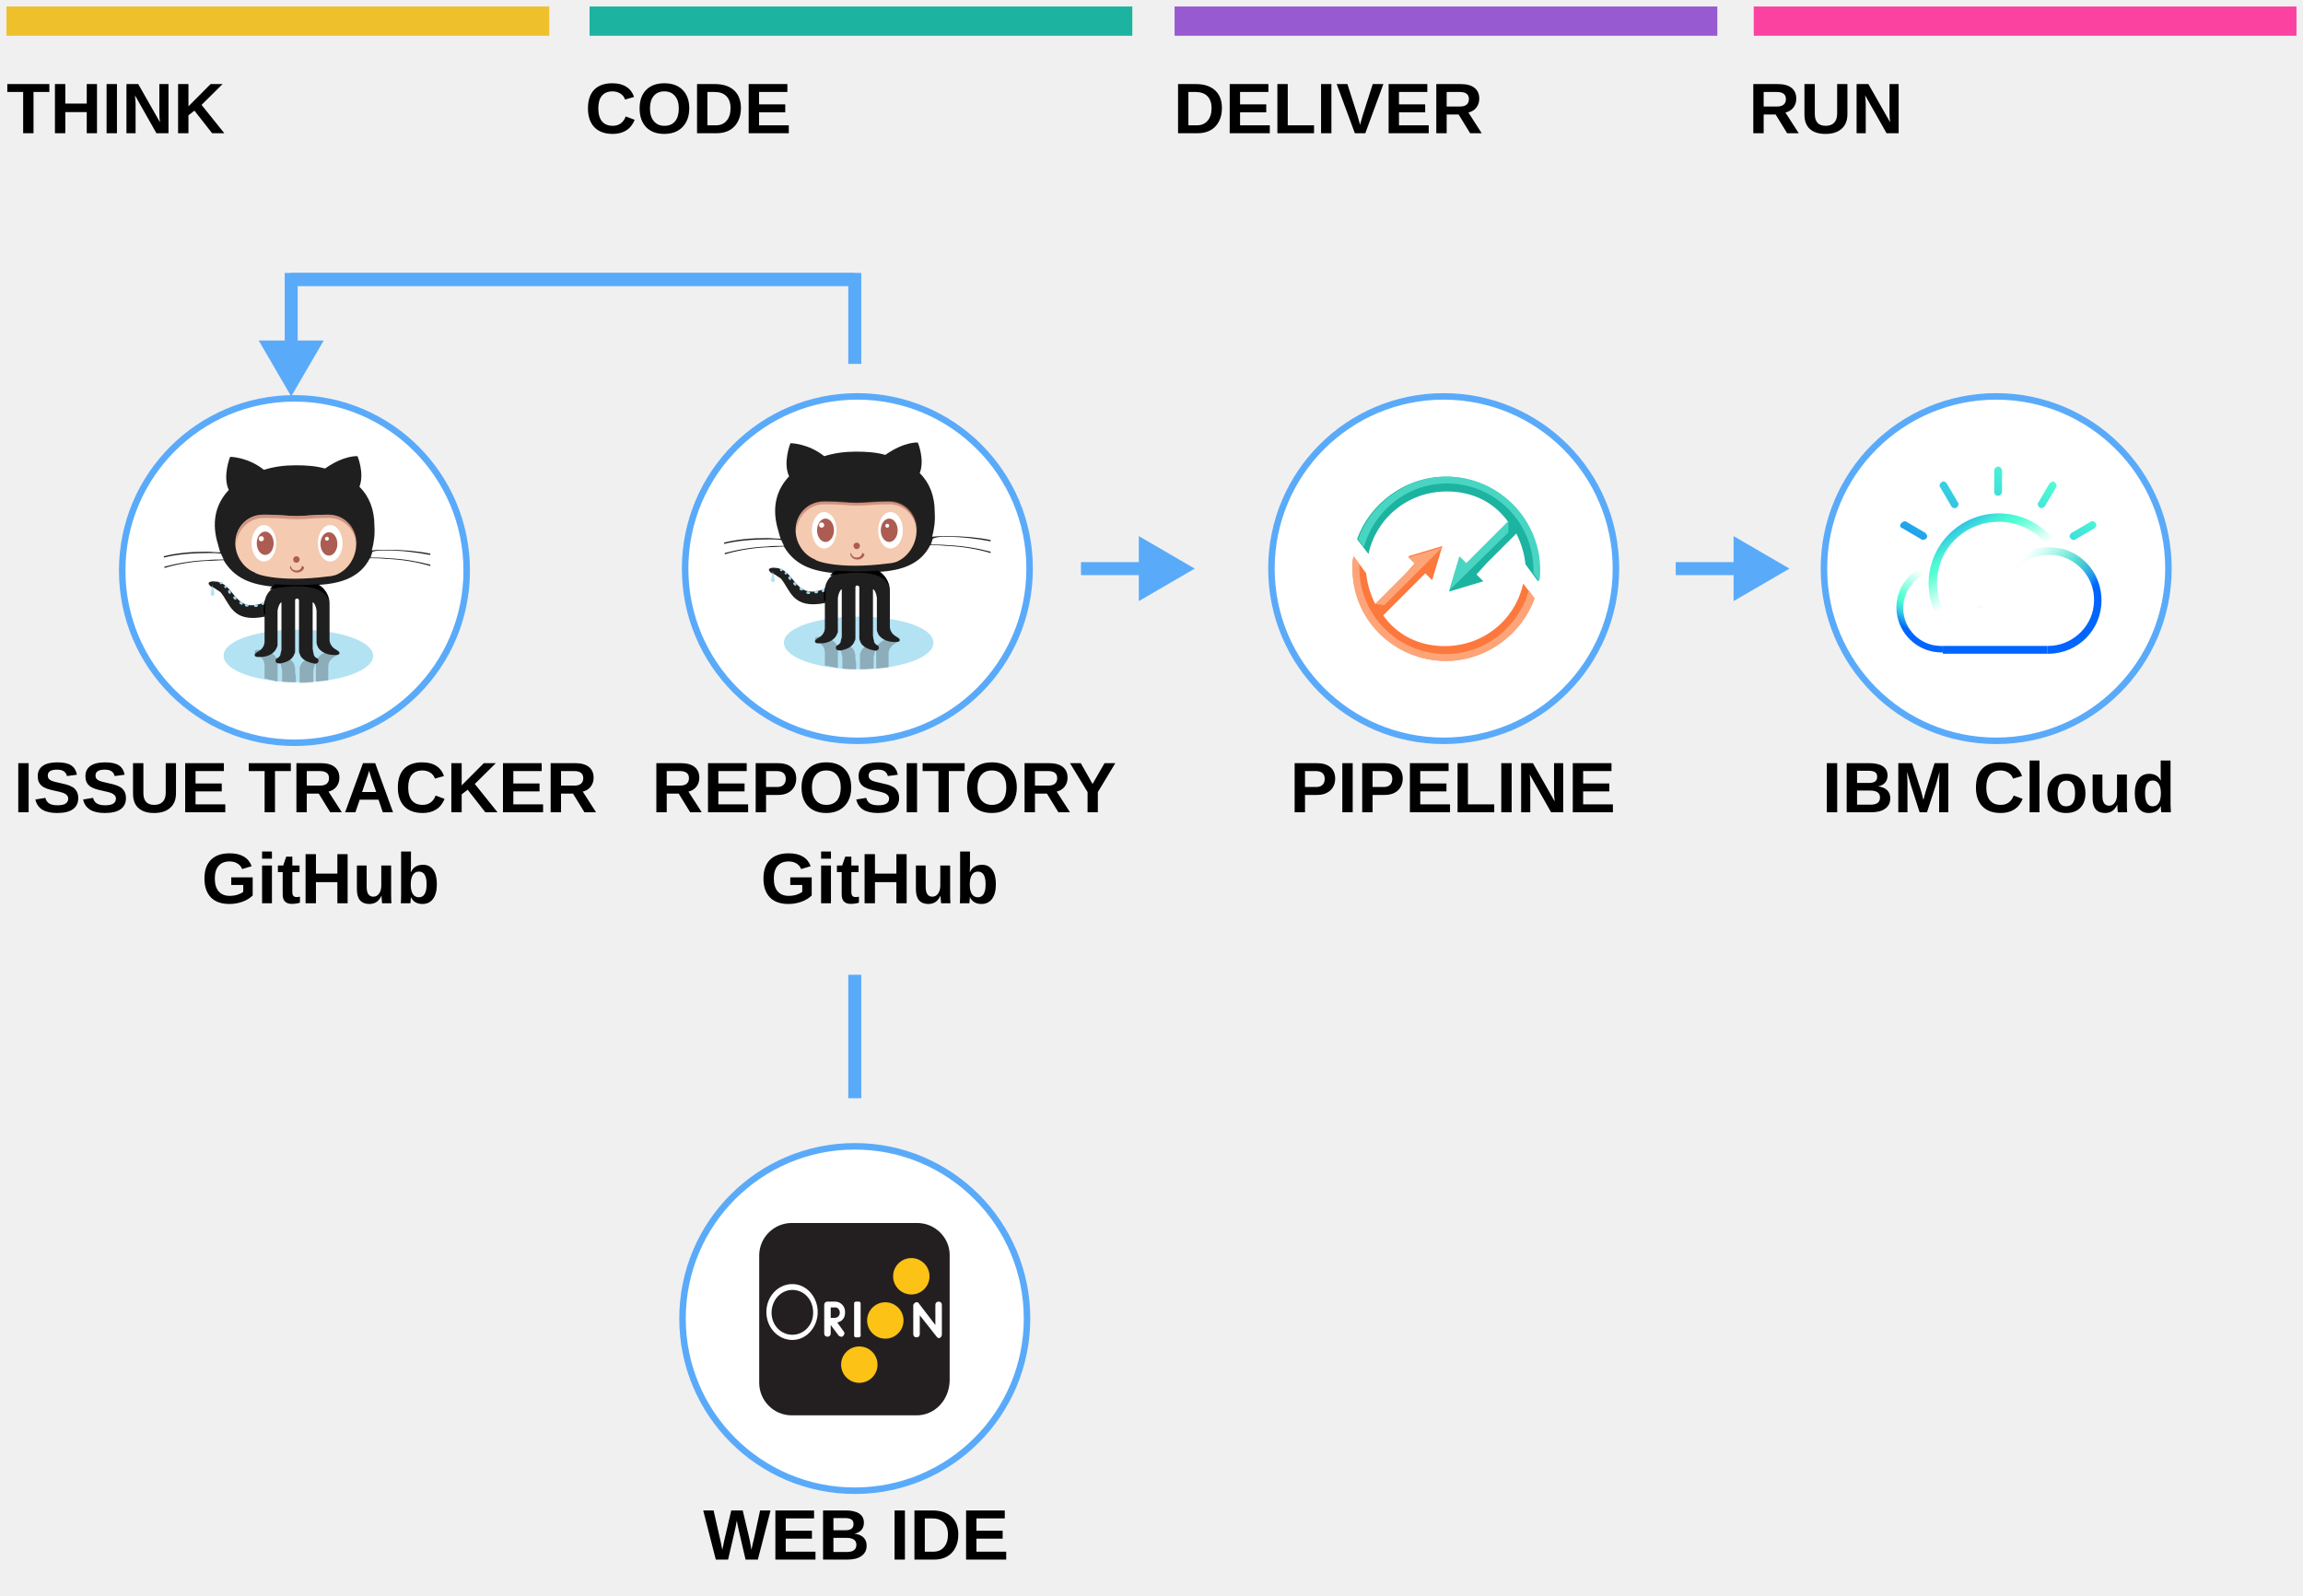
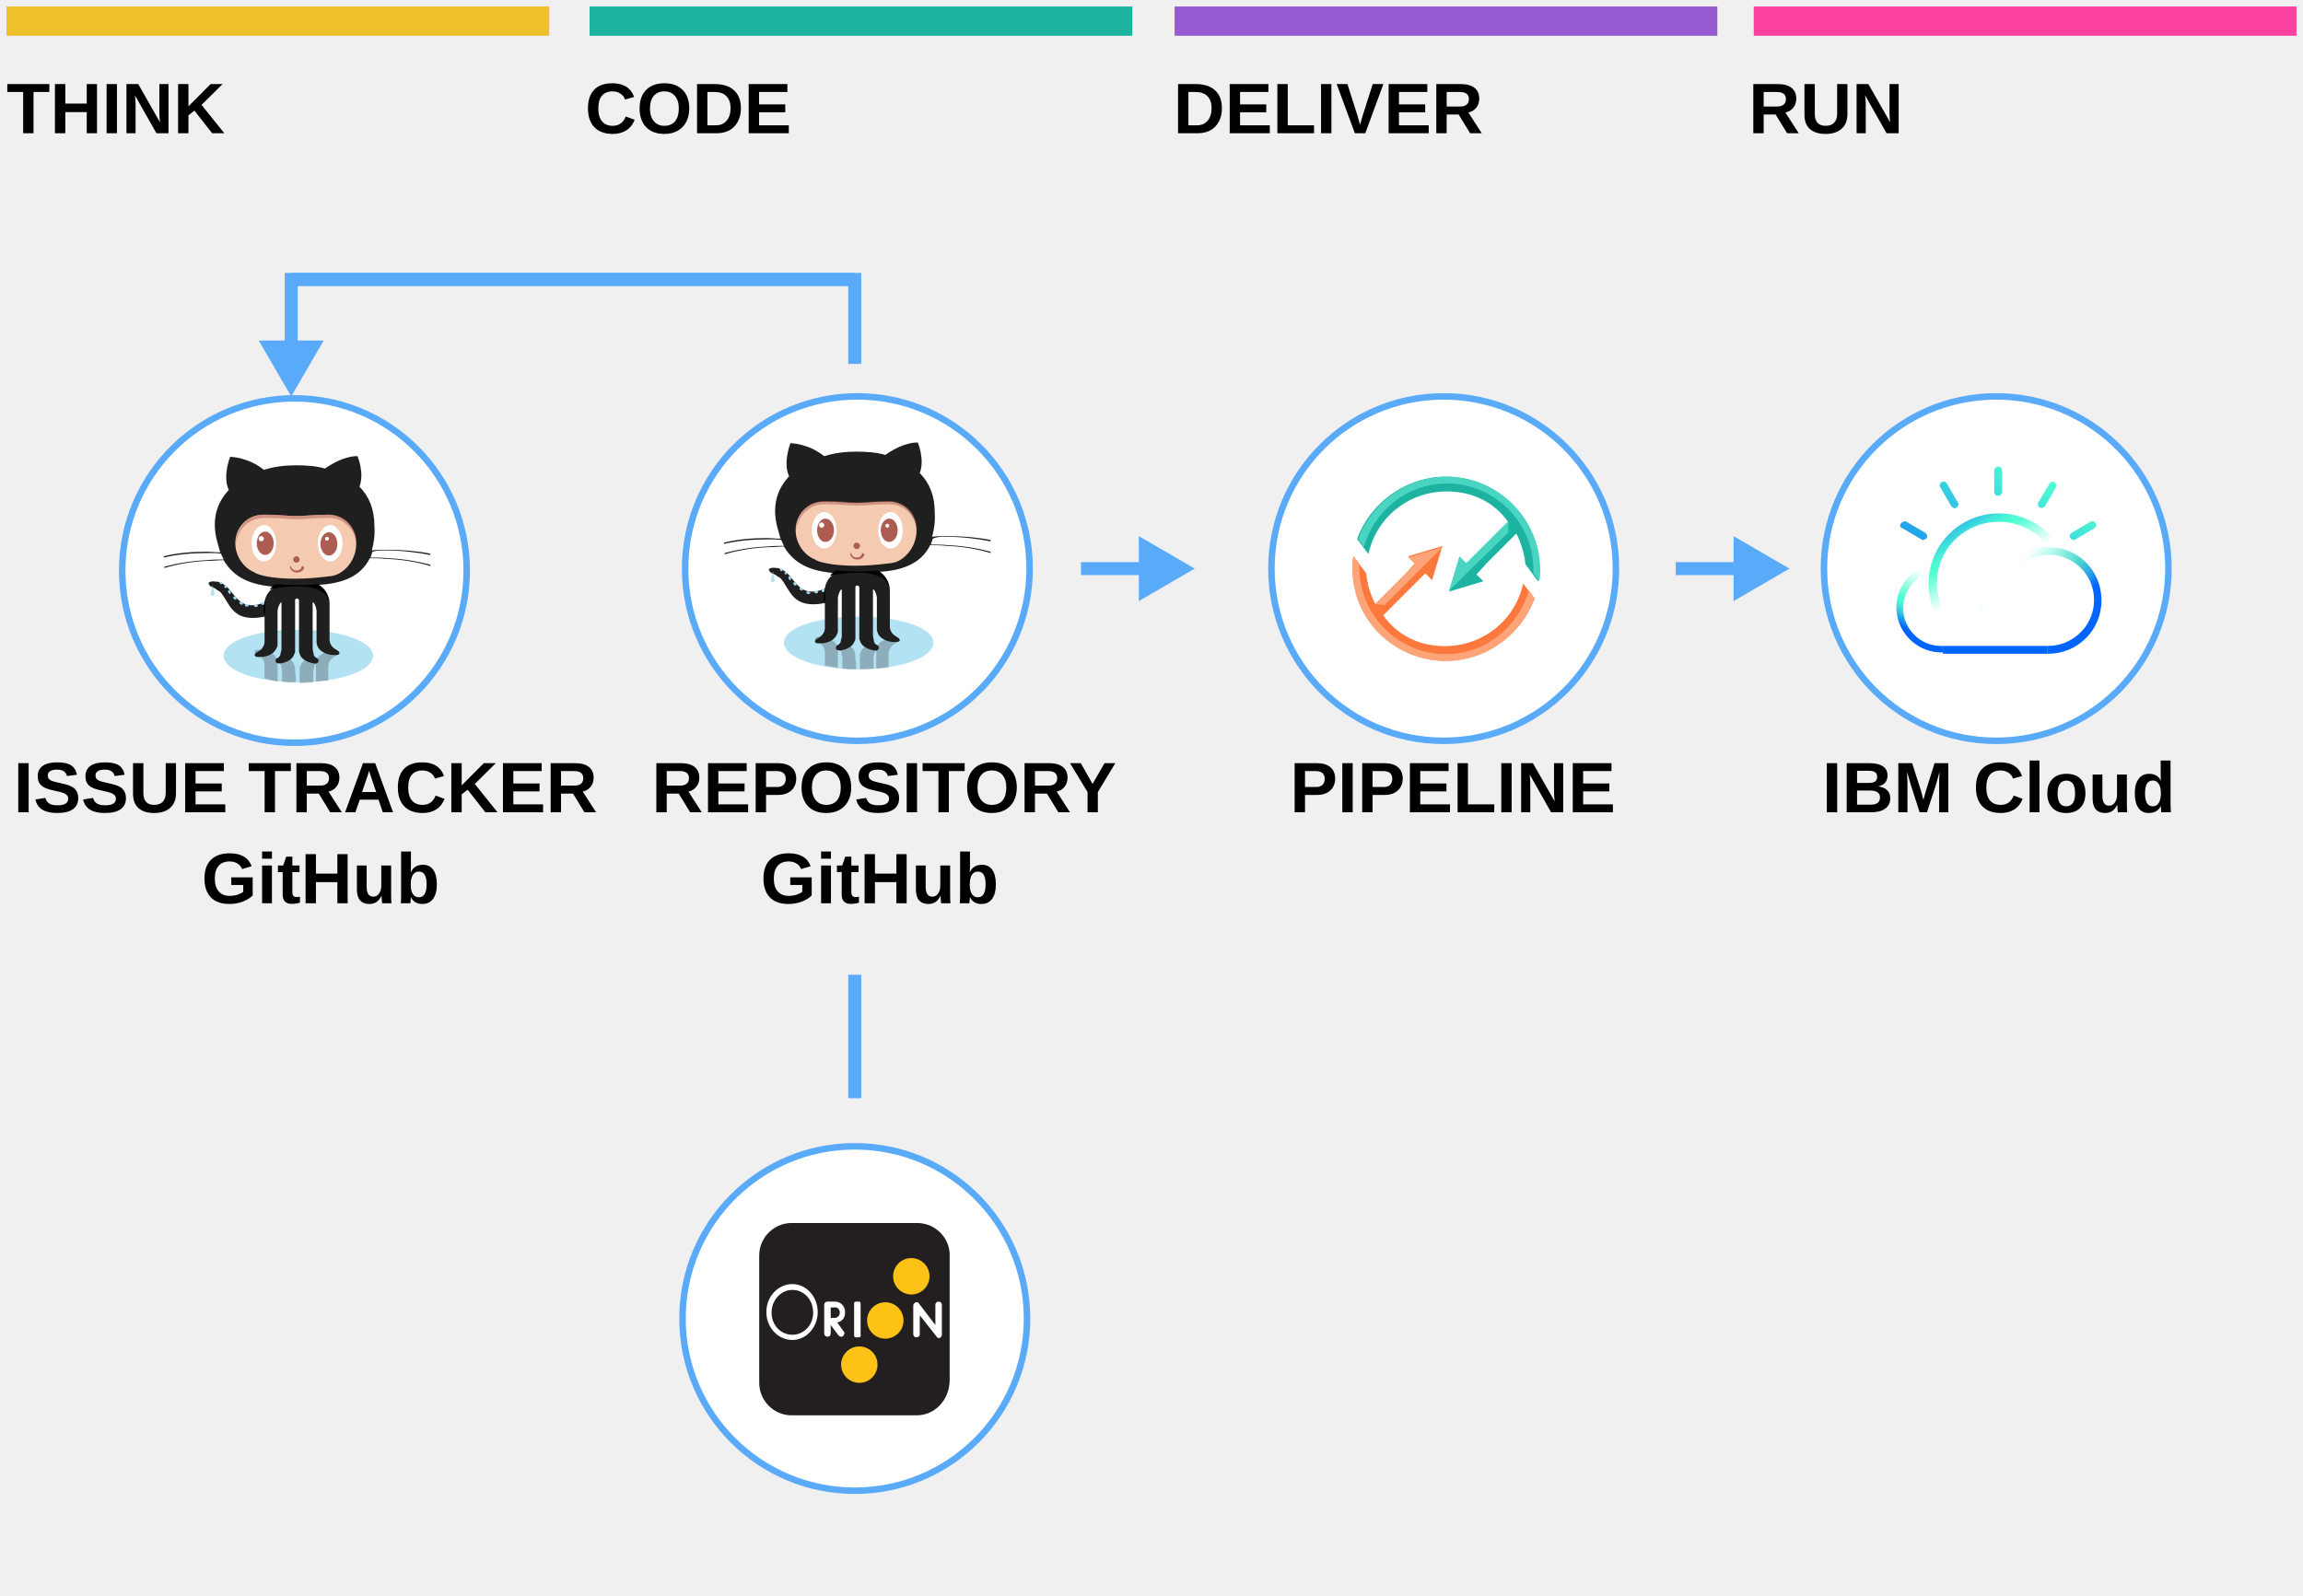
<svg xmlns="http://www.w3.org/2000/svg" version="1.1" x="0px" y="0px" viewBox="-259 550 354.3 245.5" style="enable-background:new -259 550 354.3 245.5;" xml:space="preserve">
  <style type="text/css">
	.st0{fill:#FFFFFF;stroke:#5AAAFA;stroke-miterlimit:10;}
	.st1{fill:none;}
	.st2{fill:#EEC02B;}
	.st3{fill:#1CB3A0;}
	.st4{fill:#975AD1;}
	.st5{fill:#FC42A0;}
	.st6{fill:none;stroke:#5AAAFA;stroke-width:2;stroke-miterlimit:10;}
	.st7{fill:#5AAAFA;}
	.st8{fill:#FD783D;}
	.st9{fill:#FDA578;}
	.st10{fill:#4AD5C3;}
	.st11{fill:#231F20;}
	.st12{fill:#FCC215;}
	.st13{fill:#FFFFFF;}
	.st14{opacity:0.77;fill:#9CDAF0;enable-background:new    ;}
	.st15{opacity:0.35;}
	.st16{opacity:0.77;fill:#201F1F;enable-background:new    ;}
	.st17{fill:#201F1F;}
	.st18{fill:#F4CAB1;}
	.st19{opacity:0.5;fill:#AC5C51;enable-background:new    ;}
	.st20{fill:#AC5C51;}
	.st21{fill:#9CDAF0;}
	.st22{font-family:'Arial'; font-weight: bold}
	.st23{font-size:11px;}
	.st24{fill:url(#SVGID_1_);}
	.st25{fill:url(#SVGID_2_);}
	.st26{fill:#0064FF;}
	.st27{fill:url(#SVGID_3_);}
	.st28{fill:url(#SVGID_4_);}
	.st29{fill:url(#SVGID_5_);}
	.st30{fill:url(#SVGID_6_);}
	.st31{fill:url(#SVGID_7_);}
	.st32{fill:url(#SVGID_8_);}
</style>
  <circle id="svg_7_1_" class="st0" cx="48.1" cy="637.5" r="26.5" />
  <g>
    <rect id="canvas_background" x="-259" y="550" class="st1" width="354.3" height="245.5" />
  </g>
  <circle id="svg_1" class="st0" cx="-127.1" cy="637.5" r="26.5" />
  <circle id="svg_2" class="st0" cx="-213.7" cy="637.8" r="26.5" />
  <rect id="svg_3" x="-258" y="551" class="st2" width="83.5" height="4.5" />
  <rect id="svg_4" x="-168.3" y="551" class="st3" width="83.5" height="4.5" />
  <rect id="svg_5" x="-78.3" y="551" class="st4" width="83.5" height="4.5" />
  <rect id="svg_6" x="10.8" y="551" class="st5" width="83.5" height="4.5" />
  <circle id="svg_7" class="st0" cx="-36.9" cy="637.5" r="26.5" />
  <line id="svg_9" class="st6" x1="-214.2" y1="593" x2="-127.5" y2="593" />
  <g id="svg_10">
    <g id="svg_11">
      <polyline id="svg_12" class="st6" points="-214.2,603.8 -214.2,593 -127.5,593 -127.5,606   " />
      <g id="svg_13">
        <polygon id="svg_14" class="st7" points="-209.2,602.4 -214.2,611 -219.2,602.4    " />
      </g>
    </g>
  </g>
  <line id="svg_15" class="st6" x1="-127.5" y1="719" x2="-127.5" y2="700" />
  <g id="svg_16">
    <g id="svg_17">
      <line id="svg_18" class="st6" x1="-82.4" y1="637.5" x2="-92.7" y2="637.5" />
      <g id="svg_19">
        <polygon id="svg_20" class="st7" points="-83.8,632.5 -75.2,637.5 -83.8,642.5    " />
      </g>
    </g>
  </g>
  <g id="svg_21">
    <g id="svg_22">
      <line id="svg_23" class="st6" x1="9.1" y1="637.5" x2="-1.2" y2="637.5" />
      <g id="svg_24">
        <polygon id="svg_25" class="st7" points="7.7,632.5 16.3,637.5 7.7,642.5    " />
      </g>
    </g>
  </g>
  <circle id="svg_26" class="st0" cx="-127.5" cy="752.9" r="26.5" />
  <g id="svg_112">
    <g id="g3-2" transform="scale(1.75) ">
      <g id="svg_113">
        <path id="svg_114" class="st8" d="M-14.1,365.6c-0.7,3.2-3.5,5.5-6.9,5.5c-2.3,0-4.2-1-5.4-2.7l3.7-3.7l0.4,0.4l-0.4-0.4l0,0     l0.6,0.6l0.9-3l-3,0.9l0.6,0.6l-0.9,1l-2.6,2.6c-0.4-0.8-0.7-1.7-0.8-2.7l-1.1-1.5c-0.1,0.3-0.1,0.6-0.1,1c0,4.5,3.7,8.2,8.2,8.2     c3.6,0,6.7-2.4,7.8-5.5L-14.1,365.6L-14.1,365.6z" />
        <polyline id="svg_115" class="st9" points="-27.1,367.4 -23.6,363.9 -24.2,363.3 -21.2,362.4 -26.3,367.5    " />
      </g>
      <g id="svg_116">
        <path id="svg_117" class="st9" d="M-20.9,372.4c3.6,0,6.7-2.4,7.8-5.5l-0.5-0.7c-0.9,3.2-3.8,5.6-7.3,5.6c-4.2,0-7.6-3.4-7.6-7.6     c0-0.1,0-0.2,0-0.3l-0.5-0.7c-0.1,0.3-0.1,0.6-0.1,1C-29.2,368.7-25.5,372.4-20.9,372.4z" />
        <line id="svg_118" class="st1" x1="-27.1" y1="367.4" x2="-26.4" y2="367.8" />
      </g>
    </g>
    <g id="g3-2_1_" transform="scale(1.75) ">
      <g id="svg_119">
        <path id="svg_120" class="st3" d="M-27.7,363c0.7-3.2,3.5-5.5,6.9-5.5c2.3,0,4.2,1,5.4,2.7l-3.7,3.7l-0.4-0.4l0.4,0.4l0,0     l-0.6-0.6l-0.9,3l3-0.9l-0.6-0.6l0.9-1l2.6-2.6c0.4,0.8,0.7,1.7,0.8,2.7l1.1,1.5c0.1-0.3,0.1-0.6,0.1-1c0-4.5-3.7-8.2-8.2-8.2     c-3.6,0-6.7,2.4-7.8,5.5L-27.7,363L-27.7,363z" />
        <polyline id="svg_121" class="st10" points="-15.4,360.1 -19.1,363.8 -19.7,363.2 -20.6,366.2 -15.4,361.1    " />
      </g>
      <g id="svg_122">
        <path id="svg_123" class="st10" d="M-20.8,356.2c-3.6,0-6.7,2.4-7.8,5.5l0.5,0.7c0.9-3.2,3.8-5.6,7.3-5.6c4.2,0,7.6,3.4,7.6,7.6     c0,0.1,0,0.2,0,0.3l0.5,0.7c0.1-0.3,0.1-0.6,0.1-1C-12.6,359.9-16.3,356.2-20.8,356.2L-20.8,356.2z" />
        <line id="svg_124" class="st1" x1="-14.7" y1="361.1" x2="-15.3" y2="360.8" />
      </g>
    </g>
  </g>
  <path id="XMLID_17_" class="st11" d="M-118,767.8h-19.2c-2.8,0-5-2.3-5-5v-19.6c0-2.8,2.3-5,5-5h19.3c2.8,0,5,2.3,5,4.9v19.4  C-113,765.5-115.2,767.8-118,767.8L-118,767.8z" />
  <circle id="XMLID_16_" class="st12" cx="-118.8" cy="746.4" r="2.8" />
  <circle id="XMLID_15_" class="st12" cx="-122.8" cy="753.2" r="2.8" />
  <circle id="XMLID_14_" class="st12" cx="-126.8" cy="760" r="2.8" />
  <path id="XMLID_13_" class="st13" d="M-126.9,755.8h-0.4c-0.2,0-0.3-0.1-0.3-0.3v-4.9c0-0.2,0.1-0.3,0.3-0.3h0.4  c0.2,0,0.3,0.1,0.3,0.3v4.8C-126.5,755.6-126.7,755.8-126.9,755.8z" />
  <path id="XMLID_3_" class="st13" d="M-114.6,750.3L-114.6,750.3c-0.3,0-0.5,0.2-0.5,0.5v3.1l-2.6-3.4l0,0l-0.1-0.1l0,0h-0.1h-0.1  l0,0l0,0h-0.1l0,0c-0.2,0.1-0.3,0.2-0.4,0.4c0,0,0,0,0,0.1l0,0v4.4c0,0.3,0.2,0.5,0.5,0.5l0,0c0.3,0,0.5-0.2,0.5-0.5v-2.9l2.6,3.3  c0.1,0.1,0.1,0.1,0.2,0.2l0,0h0.1l0,0l0,0h0.1l0,0c0.2,0,0.4-0.3,0.4-0.5v-4.6C-114.1,750.5-114.3,750.3-114.6,750.3L-114.6,750.3z" />
  <path id="XMLID_9_" class="st13" d="M-137.1,747.6c-2.2,0-4,1.9-4,4.3c0,2.4,1.8,4.3,4,4.3c2.2,0,3.9-2,3.9-4.3  C-133.2,749.6-134.9,747.6-137.1,747.6z M-137.1,755.4c-1.8,0-3.2-1.5-3.2-3.4s1.4-3.5,3.2-3.5c1.8,0,3.2,1.5,3.2,3.5  S-135.4,755.4-137.1,755.4z" />
  <path id="XMLID_8_" class="st13" d="M-129,752.1v-0.3c0-0.8-0.7-1.5-1.5-1.5h-0.1h-1.1l0,0c-0.3,0-0.5,0.2-0.5,0.5v4.4  c0,0.3,0.2,0.5,0.5,0.5l0,0c0.3,0,0.5-0.2,0.5-0.5v-1.3l1.2,1.6c0.2,0.2,0.5,0.3,0.7,0.1l0,0c0.2-0.2,0.3-0.5,0.1-0.7l-1-1.4  C-129.5,753.4-129,752.8-129,752.1L-129,752.1z M-129.8,752c0,0.4-0.3,0.8-0.8,0.8h-0.6l0,0v-1.6h0.6  C-130.2,751.1-129.8,751.5-129.8,752L-129.8,752z" />
  <g id="svg_125">
    <path id="svg_126" class="st1" d="M85.6,637.5" />
  </g>
  <g id="svg_132">
    <path id="svg_133" class="st14" d="M-201.6,650.9c0,2.3-5.1,4.1-11.5,4.1c-6.4,0-11.5-1.8-11.5-4.1c0-2.3,5.1-4,11.5-4   C-206.7,646.9-201.6,648.7-201.6,650.9z" />
    <g id="svg_134" class="st15">
      <path id="svg_135" class="st16" d="M-212.1,651.6c-0.3,0.2-0.6,0.5-0.7,0.9c-0.1,0.1-0.1,0.3-0.1,0.5v0.3v0.3v0.5v1    c1.6,0,0.2,0,2.1-0.1v-0.1v-0.2v-1.1v-0.3c0-0.2,0-0.2,0.1-0.5c0.1-0.3,0-0.4,0.2-0.6c0.1-0.1,0.1-0.1,0.1-0.2L-212.1,651.6    L-212.1,651.6z" />
      <path id="svg_136" class="st16" d="M-207,650.4L-207,650.4c-0.1-0.2-0.4-0.2-0.8-0.2c-1.2,0-2.2,0.6-2.5,1.4h0.2l-0.2,0.4h-0.1    v0.1l0,0v0.6v0.4v1.7v0.1l1.9-0.2v-2c0-0.1,0-0.1,0-0.2c0-0.2,0.1-0.4,0.1-0.5c0.1-0.2,0.2-0.4,0.4-0.6c0.2-0.2,0.4-0.3,0.7-0.5    C-207.1,650.8-206.9,650.6-207,650.4z" />
    </g>
    <g id="svg_137" class="st15">
      <path id="svg_138" class="st16" d="M-213.6,655L-213.6,655c0.1,0,0.3,0,0.4,0s0.1,0,0.2,0l0,0c-0.1,0-0.1,0-0.2,0    S-213.5,655-213.6,655z" />
      <path id="svg_139" class="st16" d="M-213.2,647" />
      <path id="svg_140" class="st16" d="M-213.2,647" />
      <path id="svg_141" class="st16" d="M-216.3,654.9c0.2,0,0.4,0,0.6,0.1l0,0C-215.9,654.9-216.1,654.9-216.3,654.9L-216.3,654.9z" />
      <path id="svg_142" class="st16" d="M-213.6,653.5v-0.3v-0.3c0-0.2-0.1-0.3-0.1-0.5c-0.2-0.7-0.8-1.1-1.5-1.3v0.7h-1    c0.2,0.1,0,0,0.3,0.3c0.2,0.2,0.1,0.3,0.2,0.6c0.1,0.3,0,0.3,0.1,0.5v0.3v1.4c0.7,0.1,1.4,0.1,2.1,0.1v-1L-213.6,653.5    C-213.5,653.5-213.6,653.5-213.6,653.5z" />
      <path id="svg_143" class="st16" d="M-216.3,654.9L-216.3,654.9V653v-0.4V652l0,0c0-0.2-0.1-0.3-0.1-0.5c-0.2-0.8-1.3-1.5-2.6-1.5    c-0.4,0-0.7,0-0.8,0.2l0,0c-0.1,0.2,0.1,0.4,0.3,0.5c0.3,0.2,0.5,0.3,0.7,0.5s0.3,0.4,0.4,0.6c0,0.1,0.1,0.3,0.1,0.5    c0,0.1,0,0.1,0,0.2v1.9" />
    </g>
    <path id="svg_144" class="st17" d="M-199.7,634.7c2.5,0,4.8,0.3,6.9,0.7v-0.2c-2-0.4-4.2-0.6-6.6-0.6c-0.8,0-1.6,0-2.4,0.1   c0.3-1.1,0.5-2.3,0.4-3.8c0-2.5-0.8-4.5-2.3-6c0.8-2.1-0.3-4.7-0.3-4.7s-2-0.2-5,1.9c-1.4-0.4-2.9-0.5-4.5-0.5   c-1.7,0-3.3,0.2-4.9,0.7l0,0c-2.5-2-5.2-2-5.2-2s-1.2,3-0.2,5.1l0,0c-1.8,1.9-2.7,4.5-1.8,7.9c0.2,0.6,0.3,1.2,0.5,1.7   c-0.7,0-1.4-0.1-2.1-0.1c-2.4,0-4.6,0.2-6.6,0.7v0.2c2-0.5,4.4-0.7,6.9-0.7c0.6,0,1.3,0,1.9,0.1c0.1,0.3,0.3,0.6,0.4,0.9   c-0.8,0-1.7,0-2.6,0.1c-2.4,0.1-4.6,0.5-6.5,1v0.2c2-0.6,4.3-1,6.8-1.1c0.8,0,1.6-0.1,2.3-0.1c1.6,2.7,4.1,3.8,7.9,4.1   c-0.9,0.5-1.5,1.4-1.6,2.4c-4.5,1.8-4.5-2.4-7-3.1c-0.2-0.1-0.3-0.1-0.5-0.1c-0.5-0.1-1,0-1.1,0.2l0,0v0.1c0,0.1,0,0.1,0.1,0.2   c0.1,0.2,0.4,0.4,0.8,0.5c0.3,0.2,0.7,0.5,0.9,0.6c1.5,1.7,1.7,4.8,6.8,3.8v1.6v2.1c0,0.1,0,0.1,0,0.2c0,0.2-0.1,0.4-0.1,0.5   c-0.1,0.2-0.2,0.4-0.4,0.6s-0.4,0.3-0.7,0.5c-0.2,0.1-0.4,0.3-0.3,0.5l0,0c0.1,0.2,0.3,0.2,0.8,0.2c1.3,0,2.3-0.6,2.6-1.5   c0.1-0.1,0.1-0.3,0.1-0.5l0,0v-0.6v-0.4v-1.7V644c0.1-0.8,0.5-1.4,0.6-1.3v1.3v3.5v2.1v0.3c0,0.2,0,0.2-0.1,0.5   c-0.1,0.3,0,0.4-0.2,0.6c-0.3,0.3,0,0.1-0.4,0.3c-0.2,0.1-0.2,0.3-0.2,0.5c0.1,0.2,0.2,0.3,0.7,0.3c1.1-0.2,1.9-0.6,2.2-1.5   c0.1-0.1,0.1-0.3,0.1-0.5v-0.3v-0.3V649v-1.6v-5c0-0.2,0.1-0.3,0.3-0.3c0.1,0,0.3,0.1,0.3,0.3v5v1.6v0.5v0.3v0.3   c0,0.2,0,0.3,0.1,0.5c0.2,0.8,1.1,1.3,2.2,1.5c0.4,0.1,0.6-0.1,0.7-0.3c0-0.2,0-0.4-0.2-0.5c-0.4-0.2-0.1,0-0.4-0.3   c-0.2-0.2-0.1-0.4-0.2-0.6c-0.1-0.3,0-0.3-0.1-0.5v-0.3v-2.1V644v-1.3c0.1-0.1,0.5,0.4,0.6,1.3v2.1v1.7v0.4v0.6l0,0   c0,0.2,0,0.3,0.1,0.5c0.2,0.8,1.3,1.5,2.6,1.5c0.4,0,0.7,0,0.8-0.2l0,0c0.1-0.2-0.1-0.4-0.3-0.5c-0.3-0.2-0.5-0.3-0.7-0.5   c-0.2-0.2-0.3-0.4-0.4-0.6c0-0.1-0.1-0.3-0.1-0.5c0-0.1,0-0.1,0-0.2v-2.1v-3.4c0-1.1-0.7-2.3-1.7-2.8c3.7-0.2,6.5-1.3,7.9-4.1   c0.8,0,1.6,0,2.5,0.1c2.5,0.1,4.8,0.5,6.8,1.1v-0.2c-1.9-0.5-4.1-0.9-6.5-1c-0.9-0.1-1.8-0.1-2.7-0.1c0.1-0.3,0.2-0.6,0.3-0.9   C-201.1,634.7-200.4,634.7-199.7,634.7L-199.7,634.7z" />
    <path id="svg_145" class="st1" d="M-214.2,637.1" />
    <g id="svg_146">
      <path id="svg_147" class="st18" d="M-204.2,633.7c0-2.5-1.8-4.5-4.3-4.5l0,0c-2.7,0-3.1,0.2-4.9,0.2c-1.8,0-2.2-0.2-4.7-0.2    c-0.1,0-0.2,0-0.4,0c-2.4,0-4.3,1.9-4.3,4.4c0,1.9,1.2,3.8,3,4.5l0,0c0,0.2,3.6,1.6,11.3,0.6c0.3,0,0.7-0.1,1.1-0.2l0,0l0,0    C-205.5,637.8-204.2,635.8-204.2,633.7z" />
      <path id="svg_148" class="st19" d="M-218.4,629.7c0.1,0,0.3,0,0.4,0c2.5,0,2.9,0.2,4.7,0.2s2.2-0.2,4.9-0.2l0,0    c2.4,0,4.1,1.9,4.3,4.2c0-0.1,0-0.1,0-0.2c0-2.5-1.8-4.5-4.3-4.5l0,0c-2.7,0-3.1,0.2-4.9,0.2s-2.2-0.2-4.7-0.2c-0.1,0-0.2,0-0.4,0    c-2.4,0-4.3,1.9-4.3,4.4c0,0.1,0,0.1,0,0.2C-222.5,631.5-220.7,629.7-218.4,629.7z" />
      <ellipse id="svg_149" class="st13" cx="-218.4" cy="633.6" rx="1.9" ry="2.8" />
      <ellipse id="svg_150" class="st20" cx="-218.2" cy="633.6" rx="1.3" ry="1.8" />
      <circle id="svg_151" class="st13" cx="-218.8" cy="632.9" r="0.4" />
      <ellipse id="svg_152" class="st13" cx="-208.2" cy="633.6" rx="1.9" ry="2.8" />
      <ellipse id="svg_153" class="st20" cx="-208.4" cy="633.7" rx="1.3" ry="1.8" />
      <circle id="svg_154" class="st13" cx="-208.7" cy="632.9" r="0.3" />
      <circle id="svg_155" class="st20" cx="-213.4" cy="636.1" r="0.5" />
      <path id="svg_156" class="st20" d="M-212.5,637.1c-0.1,0-0.1,0.1-0.1,0.2c-0.1,0.3-0.4,0.5-0.8,0.5c-0.4,0-0.7-0.2-0.8-0.5    c0-0.1-0.1-0.2-0.1-0.2s-0.1,0.1-0.1,0.2c0.1,0.4,0.5,0.8,1.1,0.8c0.5,0,1-0.3,1.1-0.8C-212.4,637.2-212.4,637.1-212.5,637.1z" />
    </g>
    <path id="svg_157" class="st14" d="M-226,641.4c0,0.2-0.2,0.3-0.3,0.3c-0.2,0-0.3-0.2-0.3-0.3s0.3-1.4,0.3-1.4   S-226,641.2-226,641.4z" />
    <ellipse id="svg_158" class="st21" cx="-225" cy="639.7" rx="0.2" ry="0.2" />
    <ellipse id="svg_159" class="st21" cx="-224.3" cy="640.3" rx="0.2" ry="0.2" />
    <ellipse id="svg_160" transform="matrix(-0.9227 0.3856 -0.3856 -0.9227 -182.899 1318.896)" class="st21" cx="-223.7" cy="641.1" rx="0.2" ry="0.3" />
    <ellipse id="svg_161" transform="matrix(-0.7546 0.6562 -0.6562 -0.7546 30.2134 1272.752)" class="st21" cx="-222.9" cy="642" rx="0.2" ry="0.3" />
    <ellipse id="svg_162" transform="matrix(-0.5 0.866 -0.866 -0.5 223.8097 1156.391)" class="st21" cx="-221.9" cy="642.8" rx="0.2" ry="0.3" />
    <ellipse id="svg_163" transform="matrix(-0.1325 0.9912 -0.9912 -0.1325 387.2185 947.4296)" class="st21" cx="-221" cy="643.2" rx="0.2" ry="0.3" />
    <ellipse id="svg_164" transform="matrix(-0.9977 6.730883e-02 -6.730883e-02 -0.9977 -395.4292 1299.709)" class="st21" cx="-219.6" cy="643.2" rx="0.3" ry="0.2" />
    <path id="svg_165" class="st21" d="M-218.3,642.8c0,0.1,0,0.2-0.2,0.3c-0.2,0-0.3-0.1-0.3-0.2s0.1-0.2,0.3-0.3   C-218.3,642.6-218.3,642.7-218.3,642.8z" />
    <path id="svg_166" d="M-216.6,639.9c-0.4,0.2-0.7,0.5-0.9,0.8c0.3-0.1,8.3-1.8,9.1,1.9c-0.1-1.1-0.7-2.1-1.7-2.7   C-213.3,640.2-216.6,639.9-216.6,639.9z" />
    <path id="svg_167" d="M-218.2,642.3c0,1.2,0,2.2,0,2.2s-0.1,0-0.2,0C-218.4,644.5-218.6,643.5-218.2,642.3z" />
    <path id="svg_168" class="st14" d="M-213.2,650.9" />
    <path id="svg_169" class="st14" d="M-213.2,642.9" />
    <line id="svg_170" class="st1" x1="-210.5" y1="651.9" x2="-211.6" y2="651.5" />
    <line id="svg_171" class="st1" x1="-210.4" y1="654.9" x2="-209" y2="654.9" />
    <line id="svg_172" class="st1" x1="-210" y1="654.9" x2="-210.4" y2="654.9" />
    <line id="svg_173" class="st1" x1="-209.6" y1="654.8" x2="-209.9" y2="654.9" />
    <line id="svg_174" class="st1" x1="-210" y1="654.9" x2="-210.3" y2="654.9" />
    <line id="svg_175" class="st1" x1="-209.9" y1="654.9" x2="-210" y2="654.9" />
    <line id="svg_176" class="st1" x1="-208.5" y1="654.7" x2="-208.9" y2="654.7" />
    <line id="svg_177" class="st1" x1="-209.2" y1="654.8" x2="-208.9" y2="654.7" />
    <line id="svg_178" class="st1" x1="-209.6" y1="654.8" x2="-209.2" y2="654.8" />
    <line id="svg_179" class="st1" x1="-209.9" y1="654.9" x2="-209.6" y2="654.8" />
    <line id="svg_180" class="st1" x1="-209.6" y1="654.8" x2="-209.6" y2="654.8" />
    <line id="svg_181" class="st1" x1="-210.4" y1="654.9" x2="-210.5" y2="654.9" />
    <line id="svg_182" class="st1" x1="-208.5" y1="654.7" x2="-208.5" y2="654.7" />
  </g>
  <g id="svg_183">
    <path id="svg_184" class="st14" d="M-115.4,648.9c0,2.3-5.1,4.1-11.5,4.1c-6.3,0-11.5-1.8-11.5-4.1c0-2.3,5.1-4,11.5-4   S-115.4,646.6-115.4,648.9z" />
    <g id="svg_185" class="st15">
      <path id="svg_186" class="st16" d="M-125.9,649.5c-0.3,0.2-0.6,0.5-0.7,0.9c-0.1,0.1-0.1,0.3-0.1,0.5v0.3v0.3v0.5v1    c1.6,0,0.2,0,2.1-0.1v-0.1v-0.2v-1.1v-0.3c0-0.2,0-0.2,0.1-0.5s0-0.4,0.2-0.6c0.1-0.1,0.1-0.1,0.1-0.2L-125.9,649.5L-125.9,649.5z    " />
      <path id="svg_187" class="st16" d="M-120.8,648.4C-120.8,648.4-120.8,648.3-120.8,648.4c-0.1-0.2-0.4-0.2-0.8-0.2    c-1.2,0-2.2,0.6-2.5,1.4h0.2l-0.2,0.4h-0.1v0.1l0,0v0.6v0.4v1.7v0.1l1.9-0.2v-2c0-0.1,0-0.1,0-0.2c0-0.2,0.1-0.4,0.1-0.5    c0.1-0.2,0.2-0.4,0.4-0.6c0.2-0.2,0.4-0.3,0.7-0.5C-120.9,648.7-120.7,648.5-120.8,648.4L-120.8,648.4z" />
    </g>
    <g id="svg_188" class="st15">
      <path id="svg_189" class="st16" d="M-127.4,653L-127.4,653c0.1,0,0.3,0,0.4,0s0.1,0,0.2,0l0,0c-0.1,0-0.1,0-0.2,0    S-127.3,653-127.4,653z" />
      <path id="svg_190" class="st16" d="M-127,644.9" />
      <path id="svg_191" class="st16" d="M-127,644.9" />
      <path id="svg_192" class="st16" d="M-130.1,652.8c0.2,0,0.4,0,0.6,0.1l0,0C-129.7,652.8-129.9,652.8-130.1,652.8L-130.1,652.8z" />
      <path id="svg_193" class="st16" d="M-127.4,651.5v-0.3v-0.3c0-0.2-0.1-0.3-0.1-0.5c-0.2-0.7-0.8-1.1-1.5-1.3v0.7h-1    c0.2,0.1,0,0,0.3,0.3c0.2,0.2,0.1,0.3,0.2,0.6c0.1,0.3,0,0.3,0.1,0.5v0.3v1.4c0.7,0.1,1.4,0.1,2.1,0.1v-1L-127.4,651.5    C-127.3,651.5-127.4,651.5-127.4,651.5z" />
      <path id="svg_194" class="st16" d="M-130.1,652.8L-130.1,652.8V651v-0.4V650l0,0c0-0.2-0.1-0.3-0.1-0.5c-0.2-0.8-1.3-1.5-2.6-1.5    c-0.4,0-0.7,0-0.8,0.2l0,0c-0.1,0.2,0.1,0.4,0.3,0.5c0.3,0.2,0.5,0.3,0.7,0.5c0.2,0.2,0.3,0.4,0.4,0.6c0,0.1,0.1,0.3,0.1,0.5    c0,0.1,0,0.1,0,0.2v1.9" />
    </g>
    <path id="svg_195" class="st17" d="M-113.5,632.6c2.5,0,4.8,0.3,6.9,0.7v-0.2c-2-0.4-4.2-0.6-6.6-0.6c-0.8,0-1.6,0-2.4,0.1   c0.3-1.1,0.5-2.3,0.4-3.8c0-2.5-0.8-4.5-2.3-6c0.8-2.1-0.3-4.7-0.3-4.7s-2-0.2-5,1.9c-1.4-0.4-2.9-0.5-4.5-0.5   c-1.7,0-3.3,0.2-4.9,0.7l0,0c-2.5-2-5.2-2-5.2-2s-1.2,3-0.2,5.1l0,0c-1.8,1.9-2.7,4.5-1.8,7.9c0.2,0.6,0.3,1.2,0.5,1.7   c-0.7,0-1.4-0.1-2.1-0.1c-2.4,0-4.6,0.2-6.6,0.7v0.2c2-0.5,4.4-0.7,6.9-0.7c0.6,0,1.3,0,1.9,0.1c0.1,0.3,0.3,0.6,0.4,0.9   c-0.8,0-1.7,0-2.6,0.1c-2.4,0.1-4.6,0.5-6.5,1v0.2c2-0.6,4.3-1,6.8-1.1c0.8,0,1.6-0.1,2.3-0.1c1.6,2.7,4.1,3.8,7.9,4.1   c-0.9,0.5-1.5,1.4-1.6,2.4c-4.5,1.8-4.5-2.4-7-3.1c-0.2-0.1-0.3-0.1-0.5-0.1c-0.5-0.1-1,0-1.1,0.2l0,0v0.1c0,0.1,0,0.1,0.1,0.2   c0.1,0.2,0.4,0.4,0.8,0.5c0.3,0.2,0.7,0.5,0.9,0.6c1.5,1.7,1.7,4.8,6.8,3.8v1.6v2.1c0,0.1,0,0.1,0,0.2c0,0.2-0.1,0.4-0.1,0.5   c-0.1,0.2-0.2,0.4-0.4,0.6c-0.2,0.2-0.4,0.3-0.7,0.5c-0.2,0.1-0.4,0.3-0.3,0.5l0,0c0.1,0.2,0.3,0.2,0.8,0.2c1.3,0,2.3-0.6,2.6-1.5   c0.1-0.1,0.1-0.3,0.1-0.5l0,0v-0.6V646v-2v-2c0.1-0.8,0.5-1.4,0.6-1.3v1.3v3.5v2.1v0.3c0,0.2,0,0.2-0.1,0.5c-0.1,0.3,0,0.4-0.2,0.6   c-0.3,0.3,0,0.1-0.4,0.3c-0.2,0.1-0.2,0.3-0.2,0.5c0.1,0.2,0.2,0.3,0.7,0.3c1.1-0.2,1.9-0.6,2.2-1.5c0.1-0.1,0.1-0.3,0.1-0.5v-0.3   v-0.3V647v-1.6v-5c0-0.2,0.1-0.3,0.3-0.3c0.1,0,0.3,0.1,0.3,0.3v5v1.6v0.5v0.3v0.3c0,0.2,0,0.3,0.1,0.5c0.2,0.8,1.1,1.3,2.2,1.5   c0.4,0.1,0.6-0.1,0.7-0.3c0-0.2,0-0.4-0.2-0.5c-0.4-0.2-0.1,0-0.4-0.3c-0.2-0.2-0.1-0.4-0.2-0.6c-0.1-0.3,0-0.3-0.1-0.5v-0.3v-2.1   V642v-1.3c0.1-0.1,0.5,0.4,0.6,1.3v2.1v1.7v0.4v0.6l0,0c0,0.2,0,0.3,0.1,0.5c0.2,0.8,1.3,1.5,2.6,1.5c0.4,0,0.7,0,0.8-0.2l0,0   c0.1-0.2-0.1-0.4-0.3-0.5c-0.3-0.2-0.5-0.3-0.7-0.5c-0.2-0.2-0.3-0.4-0.4-0.6c0-0.1-0.1-0.3-0.1-0.5c0-0.1,0-0.1,0-0.2v-2.1v-3.4   c0-1.1-0.7-2.3-1.7-2.8c3.7-0.2,6.5-1.3,7.9-4.1c0.8,0,1.6,0,2.5,0.1c2.5,0.1,4.8,0.5,6.8,1.1v-0.2c-1.9-0.5-4.1-0.9-6.5-1   c-0.9-0.1-1.8-0.1-2.7-0.1c0.1-0.3,0.2-0.6,0.3-0.9C-114.9,632.6-114.2,632.6-113.5,632.6L-113.5,632.6z" />
    <path id="svg_196" class="st1" d="M-128,635.1" />
    <g id="svg_197">
      <path id="svg_198" class="st18" d="M-118,631.7c0-2.5-1.8-4.5-4.3-4.5l0,0c-2.7,0-3.1,0.2-4.9,0.2c-1.8,0-2.2-0.2-4.7-0.2    c-0.1,0-0.2,0-0.4,0c-2.4,0-4.3,1.9-4.3,4.4c0,1.9,1.2,3.8,3,4.5l0,0c0,0.2,3.6,1.6,11.3,0.6c0.3,0,0.7-0.1,1.1-0.2l0,0l0,0    C-119.3,635.8-118,633.7-118,631.7z" />
      <path id="svg_199" class="st19" d="M-132.2,627.6c0.1,0,0.3,0,0.4,0c2.5,0,2.9,0.2,4.7,0.2s2.2-0.2,4.9-0.2l0,0    c2.4,0,4.1,1.9,4.3,4.2c0-0.1,0-0.1,0-0.2c0-2.5-1.8-4.5-4.3-4.5l0,0c-2.7,0-3.1,0.2-4.9,0.2s-2.2-0.2-4.7-0.2c-0.1,0-0.2,0-0.4,0    c-2.4,0-4.3,1.9-4.3,4.4c0,0.1,0,0.1,0,0.2C-136.3,629.4-134.5,627.6-132.2,627.6z" />
      <ellipse id="svg_200" class="st13" cx="-132.2" cy="631.6" rx="1.9" ry="2.8" />
      <ellipse id="svg_201" class="st20" cx="-132" cy="631.6" rx="1.3" ry="1.8" />
      <circle id="svg_202" class="st13" cx="-132.6" cy="630.8" r="0.4" />
      <ellipse id="svg_203" class="st13" cx="-122" cy="631.6" rx="1.9" ry="2.8" />
      <ellipse id="svg_204" class="st20" cx="-122.2" cy="631.6" rx="1.3" ry="1.8" />
      <circle id="svg_205" class="st13" cx="-122.5" cy="630.9" r="0.3" />
      <circle id="svg_206" class="st20" cx="-127.2" cy="634" r="0.5" />
      <path id="svg_207" class="st20" d="M-126.3,635.1c-0.1,0-0.1,0.1-0.1,0.2c-0.1,0.3-0.4,0.5-0.8,0.5c-0.4,0-0.7-0.2-0.8-0.5    c0-0.1-0.1-0.2-0.1-0.2s-0.1,0.1-0.1,0.2c0.1,0.4,0.5,0.8,1.1,0.8c0.5,0,1-0.3,1.1-0.8C-126.2,635.2-126.2,635.1-126.3,635.1    L-126.3,635.1z" />
    </g>
    <path id="svg_208" class="st14" d="M-139.8,639.3c0,0.2-0.2,0.3-0.3,0.3c-0.1,0-0.3-0.2-0.3-0.3c0-0.1,0.3-1.4,0.3-1.4   S-139.8,639.2-139.8,639.3z" />
    <ellipse id="svg_209" class="st21" cx="-138.8" cy="637.7" rx="0.2" ry="0.2" />
    <ellipse id="svg_210" class="st21" cx="-138.1" cy="638.2" rx="0.2" ry="0.2" />
    <ellipse id="svg_211" transform="matrix(-0.9227 0.3856 -0.3856 -0.9227 -17.9716 1281.594)" class="st21" cx="-137.5" cy="639" rx="0.2" ry="0.3" />
    <ellipse id="svg_212" transform="matrix(-0.7546 0.6562 -0.6562 -0.7546 180.0325 1212.43)" class="st21" cx="-136.7" cy="639.9" rx="0.2" ry="0.3" />
    <ellipse id="svg_213" transform="matrix(-0.5 0.866 -0.866 -0.5 351.1188 1078.548)" class="st21" cx="-135.8" cy="640.6" rx="0.2" ry="0.3" />
    <ellipse id="svg_214" transform="matrix(-0.1325 0.9912 -0.9912 -0.1325 483.0664 859.5881)" class="st21" cx="-134.6" cy="641.2" rx="0.2" ry="0.3" />
    <ellipse id="svg_215" transform="matrix(-0.9977 6.730883e-02 -6.730883e-02 -0.9977 -223.3713 1289.711)" class="st21" cx="-133.4" cy="641.1" rx="0.3" ry="0.2" />
    <path id="svg_216" class="st21" d="M-132.1,640.8c0,0.1,0,0.2-0.2,0.3s-0.3-0.1-0.3-0.2s0.1-0.2,0.3-0.3S-132.1,640.7-132.1,640.8z   " />
    <path id="svg_217" d="M-130.4,637.8c-0.4,0.2-0.7,0.5-0.9,0.8c0.3-0.1,8.3-1.8,9.1,1.9c-0.1-1.1-0.7-2.1-1.7-2.7   C-127.1,638.1-130.4,637.8-130.4,637.8z" />
    <path id="svg_218" d="M-132,640.3c0,1.2,0,2.2,0,2.2s-0.1,0-0.2,0C-132.2,642.5-132.4,641.5-132,640.3z" />
    <path id="svg_219" class="st14" d="M-127,648.9" />
    <path id="svg_220" class="st14" d="M-127,640.8" />
    <line id="svg_221" class="st1" x1="-124.3" y1="649.9" x2="-125.4" y2="649.5" />
    <line id="svg_222" class="st1" x1="-124.2" y1="652.9" x2="-122.8" y2="652.9" />
    <line id="svg_223" class="st1" x1="-123.8" y1="652.8" x2="-124.2" y2="652.9" />
    <line id="svg_224" class="st1" x1="-123.4" y1="652.8" x2="-123.7" y2="652.8" />
    <line id="svg_225" class="st1" x1="-123.8" y1="652.8" x2="-124.1" y2="652.9" />
    <line id="svg_226" class="st1" x1="-123.7" y1="652.8" x2="-123.8" y2="652.8" />
    <line id="svg_227" class="st1" x1="-122.3" y1="652.6" x2="-122.7" y2="652.7" />
    <line id="svg_228" class="st1" x1="-123" y1="652.7" x2="-122.7" y2="652.7" />
    <line id="svg_229" class="st1" x1="-123.4" y1="652.8" x2="-123" y2="652.7" />
    <line id="svg_230" class="st1" x1="-123.7" y1="652.8" x2="-123.4" y2="652.8" />
    <line id="svg_231" class="st1" x1="-123.4" y1="652.8" x2="-123.4" y2="652.8" />
    <line id="svg_232" class="st1" x1="-124.2" y1="652.9" x2="-124.3" y2="652.9" />
    <line id="svg_233" class="st1" x1="-122.3" y1="652.6" x2="-122.3" y2="652.6" />
  </g>
  <text id="headerSVG.think" transform="matrix(1 0 0 1 -258 570.5)" class="st22 st23">THINK</text>
  <text id="headerSVG.code" transform="matrix(1 0 0 1 -169 570.5)" class="st22 st23">CODE</text>
  <text id="headerSVG.deliver" transform="matrix(1 0 0 1 -78.5 570.5)" class="st22 st23">DELIVER</text>
  <text id="headerSVG.run" transform="matrix(1 0 0 1 10 570.5)" class="st22 st23">RUN</text>
  <svg id="headerSVG.issueTracker" x="-258" y="665" width="108" height="20">
    <text x="1%" y="50%" alignment-baseline="central" text-anchor="start" class="st22 st23">ISSUE TRACKER</text>
  </svg>
  <svg id="headerSVG.gitHub1" x="-254" y="679" width="65" height="20">
    <text x="40%" y="50%" alignment-baseline="central" text-anchor="start" class="st22 st23">GitHub</text>
  </svg>
  <svg id="headerSVG.repository" x="-163" y="665" width="80" height="20">
    <text x="50%" y="50%" text-anchor="middle" alignment-baseline="central" class="st22 st23">REPOSITORY</text>
  </svg>
  <svg id="headerSVG.gitHub2" x="-164.75" y="679" width="65" height="20">
    <text x="35%" y="50%" alignment-baseline="central" text-anchor="start" class="st22 st23">GitHub</text>
  </svg>
  <svg id="headerSVG.pipeline" x="-68" y="665" width="65" height="20">
    <text x="50%" y="50%" text-anchor="middle" alignment-baseline="central" class="st22 st23">PIPELINE</text>
  </svg>
  <svg id="headerSVG.ibmCloud" x="16" y="665" width="65" height="20">
    <text x="50%" y="50%" text-anchor="middle" alignment-baseline="central" class="st22 st23">IBM Cloud</text>
  </svg>
-   <svg id="headerSVG.webIde" x="-159.8" y="778.4" width="65" height="20">
-     <text x="50%" y="58%" text-anchor="middle" alignment-baseline="central" class="st22 st23">WEB IDE</text>
-   </svg>
  <g>
    <linearGradient id="SVGID_1_" gradientUnits="userSpaceOnUse" x1="40.565" y1="650.674" x2="45.308" y2="642.02" gradientTransform="matrix(1 0 0 1 -4.44 -1.69)">
      <stop offset="0.11" style="stop-color:#0064FF" />
      <stop offset="0.15" style="stop-color:#0E7FF7" />
      <stop offset="0.24" style="stop-color:#26ADEA" />
      <stop offset="0.31" style="stop-color:#38D1DF" />
      <stop offset="0.39" style="stop-color:#45EAD8" />
      <stop offset="0.45" style="stop-color:#4DFAD4" />
      <stop offset="0.51" style="stop-color:#50FFD2" />
      <stop offset="1" style="stop-color:#50FFD2;stop-opacity:0" />
    </linearGradient>
    <path class="st24" d="M39.9,649.4L39.9,649.4c-0.1,0-0.2,0-0.3,0c-3.2,0-5.8-2.6-5.8-5.8s2.6-5.8,5.8-5.8s5.8,2.6,5.8,5.8l0,0v0   h1.2c0-3.8-3.1-7-6.9-7h0h-0.1l0,0c-0.4,0-0.9,0-1.3,0.1l0,0c-3.8,0.8-6.2,4.5-5.4,8.2c0.7,3.2,3.5,5.5,6.8,5.5H40L39.9,649.4   L39.9,649.4z" />
    <linearGradient id="SVGID_2_" gradientUnits="userSpaceOnUse" x1="66.36" y1="647.734" x2="55.697" y2="638.685" gradientTransform="matrix(1 0 0 1 -4.44 -1.69)">
      <stop offset="0.19" style="stop-color:#0064FF" />
      <stop offset="0.2" style="stop-color:#0267FE" />
      <stop offset="0.3" style="stop-color:#2497EB" />
      <stop offset="0.4" style="stop-color:#3CB9DD" />
      <stop offset="0.47" style="stop-color:#4BCED5" />
      <stop offset="0.52" style="stop-color:#50D6D2" />
      <stop offset="1" style="stop-color:#50FFD2;stop-opacity:0" />
    </linearGradient>
    <path class="st25" d="M58.1,634.4L58.1,634.4c-0.1,0-0.2,0-0.3,0c-0.6-0.1-1.1-0.2-1.7-0.2h-0.3c-3.1,0.1-5.9,1.9-7.1,4.7H50   c0.3-0.6,0.7-1,1.2-1.5c1.3-1.3,3.1-2,5-2c0.2,0,0.5,0,0.7,0h0H57l0,0c3.9,0.5,6.6,4,6.1,7.8c-0.4,3.5-3.5,6.2-7,6.2H56v1.2h0.1   c4.6,0,8.2-3.7,8.2-8.2C64.3,638.6,61.8,635.3,58.1,634.4L58.1,634.4z" />
    <rect x="39.9" y="649.4" class="st26" width="16.1" height="1.2" />
    <linearGradient id="SVGID_3_" gradientUnits="userSpaceOnUse" x1="45.581" y1="629.723" x2="55" y2="644.635" gradientTransform="matrix(1 0 0 1 -4.44 -1.69)">
      <stop offset="0" style="stop-color:#0064FF" />
      <stop offset="3.000000e-02" style="stop-color:#0975FA" />
      <stop offset="0.12" style="stop-color:#22A6EC" />
      <stop offset="0.2" style="stop-color:#36CDE1" />
      <stop offset="0.28" style="stop-color:#44E8D9" />
      <stop offset="0.35" style="stop-color:#4DF9D4" />
      <stop offset="0.4" style="stop-color:#50FFD2" />
      <stop offset="0.71" style="stop-color:#50FFD2;stop-opacity:0" />
    </linearGradient>
    <path class="st27" d="M48.5,630.3c5.3,0,9.5,4.2,9.5,9.5s-4.2,9.5-9.5,9.5S39,645,39,639.7S43.3,630.3,48.5,630.3 M48.5,629   c-5.9,0-10.8,4.8-10.8,10.8s4.8,10.8,10.8,10.8s10.8-4.8,10.8-10.8S54.5,629,48.5,629L48.5,629L48.5,629z" />
    <linearGradient id="SVGID_4_" gradientUnits="userSpaceOnUse" x1="48.734" y1="618.174" x2="33.369" y2="644.254" gradientTransform="matrix(1 0 0 1 -4.44 -1.69)">
      <stop offset="0" style="stop-color:#50FFD2" />
      <stop offset="1" style="stop-color:#0064FF" />
    </linearGradient>
    <path class="st28" d="M33.7,631.3l2.9,1.7c0.3,0.2,0.6,0,0.8-0.2c0.2-0.3,0-0.6-0.2-0.8l0,0l-2.9-1.7c-0.3-0.2-0.6,0-0.8,0.2   C33.2,630.8,33.3,631.2,33.7,631.3L33.7,631.3z" />
    <linearGradient id="SVGID_5_" gradientUnits="userSpaceOnUse" x1="50.44" y1="619.18" x2="35.075" y2="645.26" gradientTransform="matrix(1 0 0 1 -4.44 -1.69)">
      <stop offset="0" style="stop-color:#50FFD2" />
      <stop offset="1" style="stop-color:#0064FF" />
    </linearGradient>
    <path class="st29" d="M41.2,627.9c0.2,0.3,0.6,0.4,0.8,0.2c0.3-0.2,0.4-0.6,0.2-0.8l0,0l-1.7-2.9c-0.2-0.3-0.6-0.4-0.8-0.2   c-0.3,0.2-0.4,0.6-0.2,0.8l0,0L41.2,627.9z" />
    <linearGradient id="SVGID_6_" gradientUnits="userSpaceOnUse" x1="55.102" y1="621.926" x2="39.737" y2="648.006" gradientTransform="matrix(1 0 0 1 -4.44 -1.69)">
      <stop offset="0" style="stop-color:#50FFD2" />
      <stop offset="1" style="stop-color:#0064FF" />
    </linearGradient>
    <path class="st30" d="M48.4,626.3c0.3,0,0.6-0.3,0.6-0.6l0,0v-3.3c0-0.3-0.3-0.6-0.6-0.6s-0.6,0.3-0.6,0.6l0,0v3.3   C47.8,626.1,48.1,626.3,48.4,626.3L48.4,626.3z" />
    <linearGradient id="SVGID_7_" gradientUnits="userSpaceOnUse" x1="61.591" y1="625.75" x2="46.226" y2="651.83" gradientTransform="matrix(1 0 0 1 -4.44 -1.69)">
      <stop offset="0" style="stop-color:#50FFD2" />
      <stop offset="1" style="stop-color:#0064FF" />
    </linearGradient>
    <path class="st31" d="M54.8,628.1c0.3,0.2,0.6,0,0.8-0.2l0,0l1.7-2.9c0.2-0.3,0-0.6-0.2-0.8c-0.3-0.2-0.6,0-0.8,0.2l-1.7,2.9   C54.4,627.5,54.5,627.9,54.8,628.1L54.8,628.1z" />
    <linearGradient id="SVGID_8_" gradientUnits="userSpaceOnUse" x1="68.06" y1="629.561" x2="52.695" y2="655.641" gradientTransform="matrix(1 0 0 1 -4.44 -1.69)">
      <stop offset="0" style="stop-color:#50FFD2" />
      <stop offset="1" style="stop-color:#0064FF" />
    </linearGradient>
    <path class="st32" d="M60,633.1c0.1,0,0.2,0,0.3-0.1l2.9-1.7c0.3-0.2,0.4-0.6,0.2-0.8c-0.2-0.3-0.6-0.4-0.8-0.2l-2.9,1.7   c-0.3,0.2-0.4,0.6-0.2,0.8C59.6,632.9,59.8,633.1,60,633.1L60,633.1z" />
  </g>
</svg>
